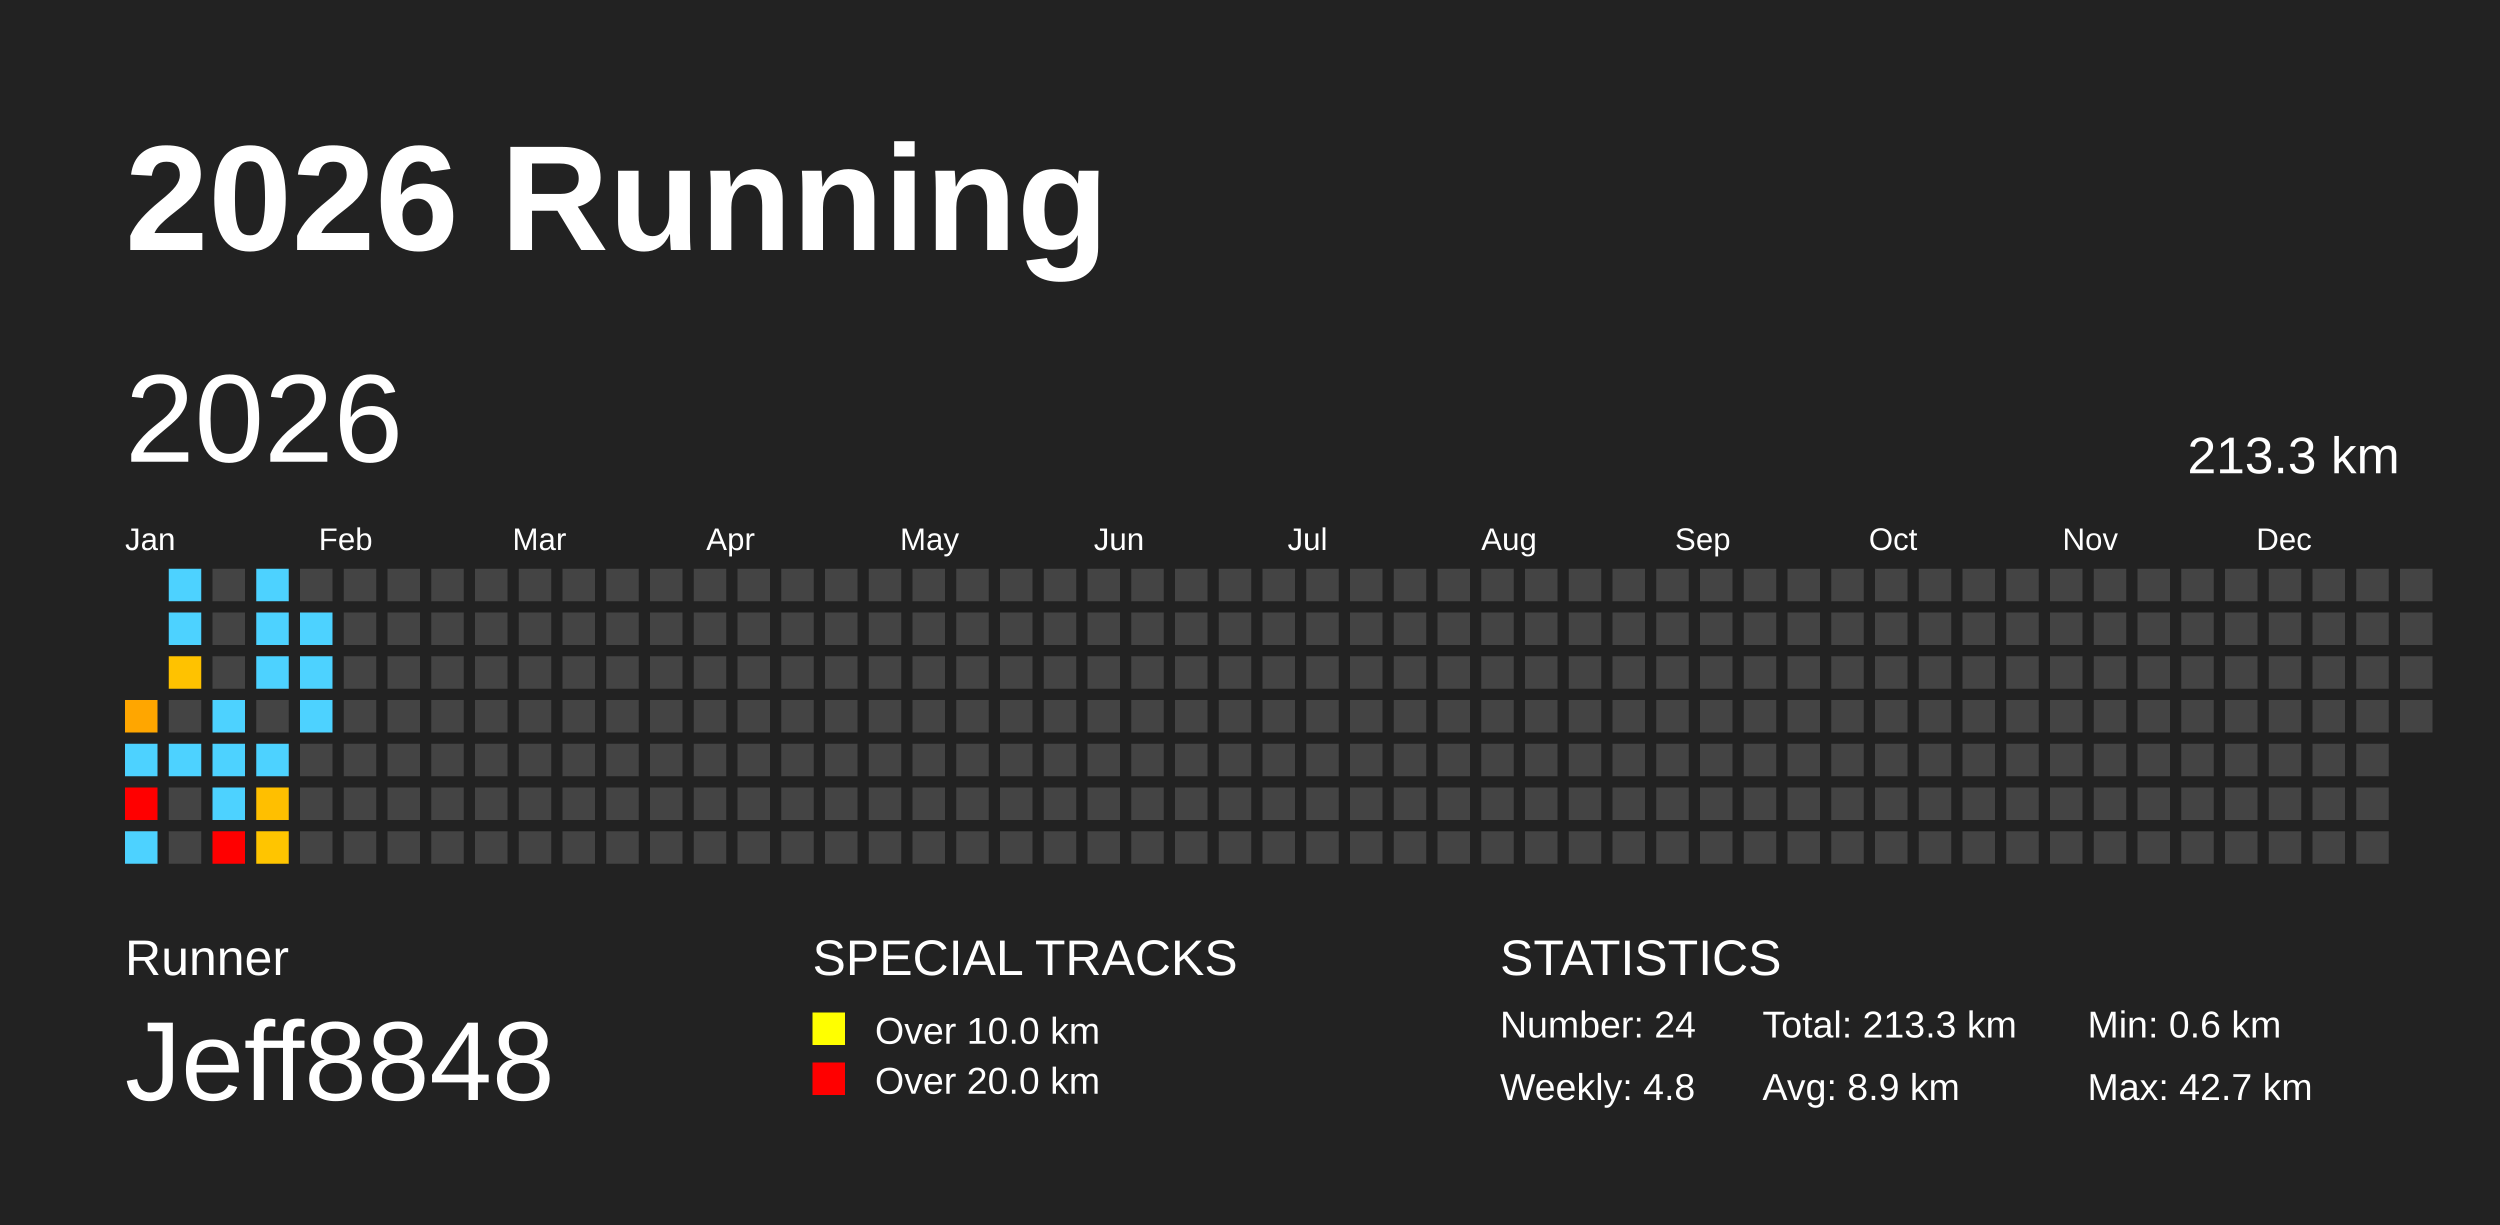
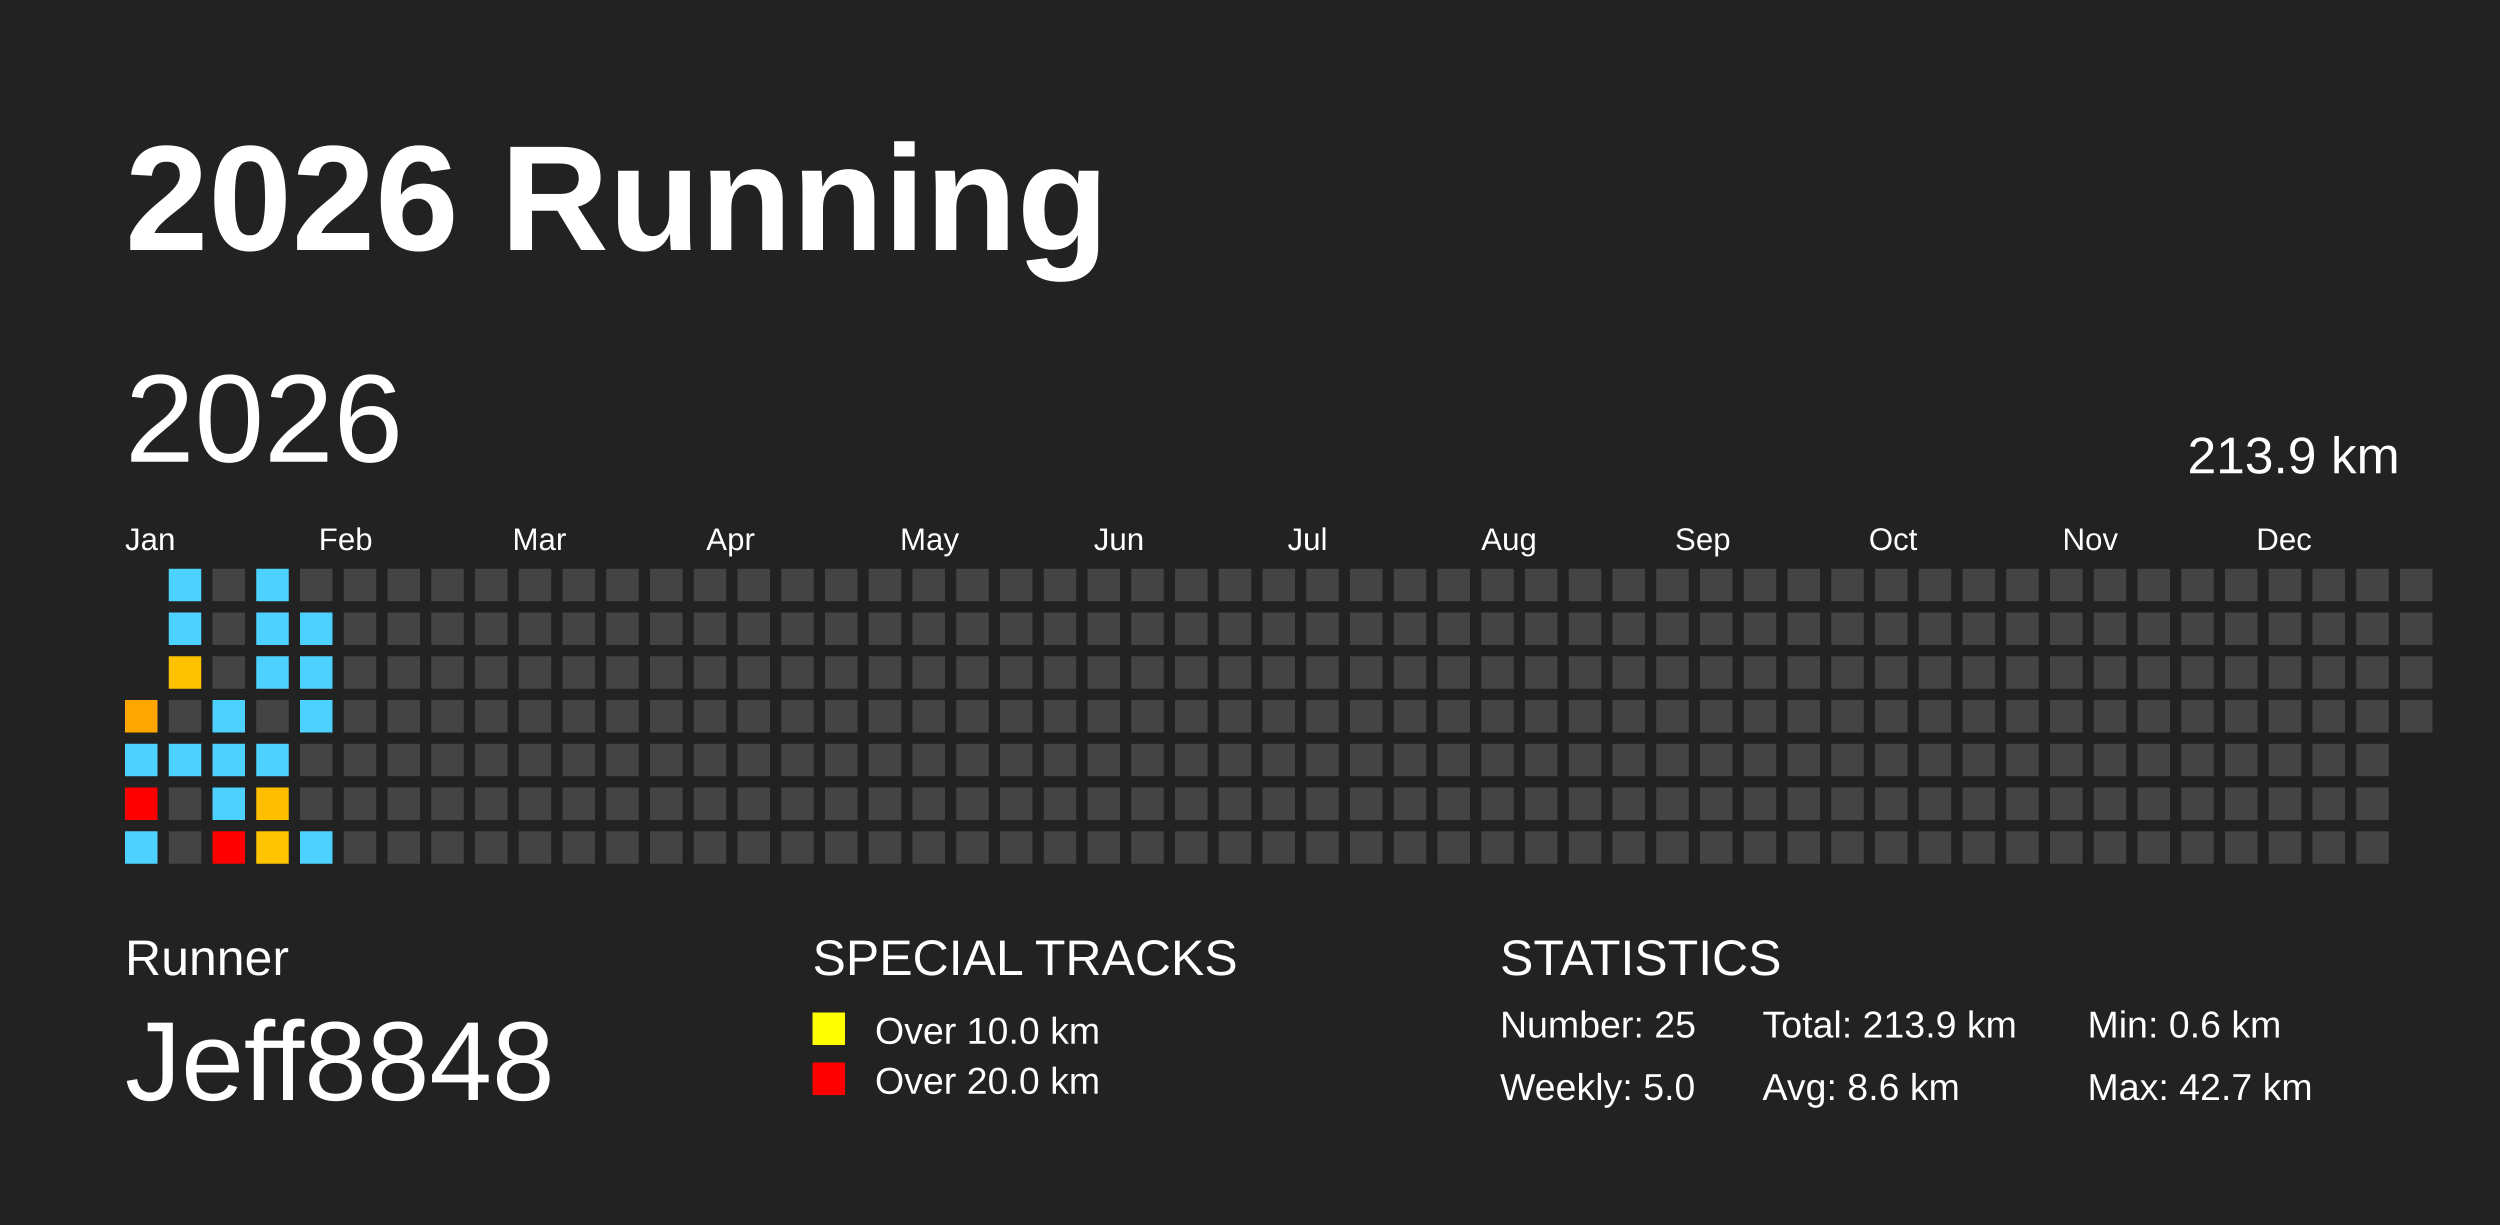
<svg xmlns="http://www.w3.org/2000/svg" baseProfile="full" height="98mm" version="1.1" viewBox="0,0,200,98" width="200mm">
  <defs />
  <rect fill="#222222" height="98" width="200" x="0" y="0" />
  <text fill="#FFFFFF" style="font-size:12px; font-family:Arial; font-weight:bold;" x="10" y="20">2026 Running</text>
  <text fill="#FFFFFF" style="font-size:4px; font-family:Arial" x="10" y="78">Runner</text>
  <text fill="#FFFFFF" style="font-size:9px; font-family:Arial" x="10" y="88">Jeff8848</text>
  <text fill="#FFFFFF" style="font-size:4px; font-family:Arial" x="65" y="78">SPECIAL TRACKS</text>
  <rect fill="yellow" height="2.6" width="2.6" x="65" y="81" />
  <text fill="#FFFFFF" style="font-size:3px; font-family:Arial" x="70" y="83.5">Over 10.0 km</text>
  <rect fill="red" height="2.6" width="2.6" x="65" y="85" />
  <text fill="#FFFFFF" style="font-size:3px; font-family:Arial" x="70" y="87.5">Over 20.0 km</text>
  <text fill="#FFFFFF" style="font-size:4px; font-family:Arial" x="120" y="78">STATISTICS</text>
-   <text fill="#FFFFFF" style="font-size:3px; font-family:Arial" x="120" y="83">Number: 24</text>
-   <text fill="#FFFFFF" style="font-size:3px; font-family:Arial" x="120" y="88">Weekly: 4.8</text>
-   <text fill="#FFFFFF" style="font-size:3px; font-family:Arial" x="141" y="83">Total: 213.3 km</text>
-   <text fill="#FFFFFF" style="font-size:3px; font-family:Arial" x="141" y="88">Avg: 8.9 km</text>
+   <text fill="#FFFFFF" style="font-size:3px; font-family:Arial" x="120" y="83">Number: 25</text>
+   <text fill="#FFFFFF" style="font-size:3px; font-family:Arial" x="120" y="88">Weekly: 5.0</text>
+   <text fill="#FFFFFF" style="font-size:3px; font-family:Arial" x="141" y="83">Total: 213.9 km</text>
+   <text fill="#FFFFFF" style="font-size:3px; font-family:Arial" x="141" y="88">Avg: 8.6 km</text>
  <text fill="#FFFFFF" style="font-size:3px; font-family:Arial" x="167" y="83">Min: 0.6 km</text>
  <text fill="#FFFFFF" style="font-size:3px; font-family:Arial" x="167" y="88">Max: 42.7 km</text>
  <text dominant-baseline="hanging" fill="#FFFFFF" style="font-size:10.0px; font-family:Arial;" x="10" y="30">2026</text>
-   <text dominant-baseline="hanging" fill="#FFFFFF" style="font-size:4.125px; font-family:Arial;" x="175" y="35">213.3 km</text>
+   <text dominant-baseline="hanging" fill="#FFFFFF" style="font-size:4.125px; font-family:Arial;" x="175" y="35">213.9 km</text>
  <text fill="#FFFFFF" style="font-size:2.5px; font-family:Arial" x="10.0" y="44">Jan</text>
  <text fill="#FFFFFF" style="font-size:2.5px; font-family:Arial" x="25.5" y="44">Feb</text>
  <text fill="#FFFFFF" style="font-size:2.5px; font-family:Arial" x="41.0" y="44">Mar</text>
  <text fill="#FFFFFF" style="font-size:2.5px; font-family:Arial" x="56.5" y="44">Apr</text>
  <text fill="#FFFFFF" style="font-size:2.5px; font-family:Arial" x="72.0" y="44">May</text>
  <text fill="#FFFFFF" style="font-size:2.5px; font-family:Arial" x="87.5" y="44">Jun</text>
  <text fill="#FFFFFF" style="font-size:2.5px; font-family:Arial" x="103.0" y="44">Jul</text>
  <text fill="#FFFFFF" style="font-size:2.5px; font-family:Arial" x="118.5" y="44">Aug</text>
  <text fill="#FFFFFF" style="font-size:2.5px; font-family:Arial" x="134.0" y="44">Sep</text>
  <text fill="#FFFFFF" style="font-size:2.5px; font-family:Arial" x="149.5" y="44">Oct</text>
  <text fill="#FFFFFF" style="font-size:2.5px; font-family:Arial" x="165.0" y="44">Nov</text>
  <text fill="#FFFFFF" style="font-size:2.5px; font-family:Arial" x="180.5" y="44">Dec</text>
  <rect fill="#ffa600" height="2.6" width="2.6" x="10.0" y="56.0" />
  <rect fill="#4dd2ff" height="2.6" width="2.6" x="10.0" y="59.5" />
  <rect fill="red" height="2.6" width="2.6" x="10.0" y="63.0" />
  <rect fill="#4dd2ff" height="2.6" width="2.6" x="10.0" y="66.5" />
  <rect fill="#4dd2ff" height="2.6" width="2.6" x="13.5" y="45.5" />
  <rect fill="#4dd2ff" height="2.6" width="2.6" x="13.5" y="49.0" />
  <rect fill="#ffc200" height="2.6" width="2.6" x="13.5" y="52.5" />
  <rect fill="#444444" height="2.6" width="2.6" x="13.5" y="56.0" />
  <rect fill="#4dd2ff" height="2.6" width="2.6" x="13.5" y="59.5" />
  <rect fill="#444444" height="2.6" width="2.6" x="13.5" y="63.0" />
  <rect fill="#444444" height="2.6" width="2.6" x="13.5" y="66.5" />
  <rect fill="#444444" height="2.6" width="2.6" x="17.0" y="45.5" />
  <rect fill="#444444" height="2.6" width="2.6" x="17.0" y="49.0" />
  <rect fill="#444444" height="2.6" width="2.6" x="17.0" y="52.5" />
  <rect fill="#4dd2ff" height="2.6" width="2.6" x="17.0" y="56.0" />
  <rect fill="#4dd2ff" height="2.6" width="2.6" x="17.0" y="59.5" />
  <rect fill="#4dd2ff" height="2.6" width="2.6" x="17.0" y="63.0" />
  <rect fill="red" height="2.6" width="2.6" x="17.0" y="66.5" />
  <rect fill="#4dd2ff" height="2.6" width="2.6" x="20.5" y="45.5" />
  <rect fill="#4dd2ff" height="2.6" width="2.6" x="20.5" y="49.0" />
  <rect fill="#4dd2ff" height="2.6" width="2.6" x="20.5" y="52.5" />
  <rect fill="#444444" height="2.6" width="2.6" x="20.5" y="56.0" />
  <rect fill="#4dd2ff" height="2.6" width="2.6" x="20.5" y="59.5" />
  <rect fill="#ffbf00" height="2.6" width="2.6" x="20.5" y="63.0" />
  <rect fill="#ffc500" height="2.6" width="2.6" x="20.5" y="66.5" />
  <rect fill="#444444" height="2.6" width="2.6" x="24.0" y="45.5" />
  <rect fill="#4dd2ff" height="2.6" width="2.6" x="24.0" y="49.0" />
  <rect fill="#4dd2ff" height="2.6" width="2.6" x="24.0" y="52.5" />
  <rect fill="#4dd2ff" height="2.6" width="2.6" x="24.0" y="56.0" />
  <rect fill="#444444" height="2.6" width="2.6" x="24.0" y="59.5" />
  <rect fill="#444444" height="2.6" width="2.6" x="24.0" y="63.0" />
-   <rect fill="#444444" height="2.6" width="2.6" x="24.0" y="66.5" />
+   <rect fill="#4dd2ff" height="2.6" width="2.6" x="24.0" y="66.5" />
  <rect fill="#444444" height="2.6" width="2.6" x="27.5" y="45.5" />
  <rect fill="#444444" height="2.6" width="2.6" x="27.5" y="49.0" />
  <rect fill="#444444" height="2.6" width="2.6" x="27.5" y="52.5" />
  <rect fill="#444444" height="2.6" width="2.6" x="27.5" y="56.0" />
  <rect fill="#444444" height="2.6" width="2.6" x="27.5" y="59.5" />
  <rect fill="#444444" height="2.6" width="2.6" x="27.5" y="63.0" />
  <rect fill="#444444" height="2.6" width="2.6" x="27.5" y="66.5" />
  <rect fill="#444444" height="2.6" width="2.6" x="31.0" y="45.5" />
  <rect fill="#444444" height="2.6" width="2.6" x="31.0" y="49.0" />
  <rect fill="#444444" height="2.6" width="2.6" x="31.0" y="52.5" />
  <rect fill="#444444" height="2.6" width="2.6" x="31.0" y="56.0" />
  <rect fill="#444444" height="2.6" width="2.6" x="31.0" y="59.5" />
  <rect fill="#444444" height="2.6" width="2.6" x="31.0" y="63.0" />
  <rect fill="#444444" height="2.6" width="2.6" x="31.0" y="66.5" />
  <rect fill="#444444" height="2.6" width="2.6" x="34.5" y="45.5" />
  <rect fill="#444444" height="2.6" width="2.6" x="34.5" y="49.0" />
  <rect fill="#444444" height="2.6" width="2.6" x="34.5" y="52.5" />
  <rect fill="#444444" height="2.6" width="2.6" x="34.5" y="56.0" />
  <rect fill="#444444" height="2.6" width="2.6" x="34.5" y="59.5" />
  <rect fill="#444444" height="2.6" width="2.6" x="34.5" y="63.0" />
  <rect fill="#444444" height="2.6" width="2.6" x="34.5" y="66.5" />
  <rect fill="#444444" height="2.6" width="2.6" x="38.0" y="45.5" />
  <rect fill="#444444" height="2.6" width="2.6" x="38.0" y="49.0" />
  <rect fill="#444444" height="2.6" width="2.6" x="38.0" y="52.5" />
  <rect fill="#444444" height="2.6" width="2.6" x="38.0" y="56.0" />
  <rect fill="#444444" height="2.6" width="2.6" x="38.0" y="59.5" />
  <rect fill="#444444" height="2.6" width="2.6" x="38.0" y="63.0" />
  <rect fill="#444444" height="2.6" width="2.6" x="38.0" y="66.5" />
  <rect fill="#444444" height="2.6" width="2.6" x="41.5" y="45.5" />
  <rect fill="#444444" height="2.6" width="2.6" x="41.5" y="49.0" />
  <rect fill="#444444" height="2.6" width="2.6" x="41.5" y="52.5" />
  <rect fill="#444444" height="2.6" width="2.6" x="41.5" y="56.0" />
  <rect fill="#444444" height="2.6" width="2.6" x="41.5" y="59.5" />
  <rect fill="#444444" height="2.6" width="2.6" x="41.5" y="63.0" />
  <rect fill="#444444" height="2.6" width="2.6" x="41.5" y="66.5" />
  <rect fill="#444444" height="2.6" width="2.6" x="45.0" y="45.5" />
  <rect fill="#444444" height="2.6" width="2.6" x="45.0" y="49.0" />
  <rect fill="#444444" height="2.6" width="2.6" x="45.0" y="52.5" />
  <rect fill="#444444" height="2.6" width="2.6" x="45.0" y="56.0" />
  <rect fill="#444444" height="2.6" width="2.6" x="45.0" y="59.5" />
  <rect fill="#444444" height="2.6" width="2.6" x="45.0" y="63.0" />
  <rect fill="#444444" height="2.6" width="2.6" x="45.0" y="66.5" />
  <rect fill="#444444" height="2.6" width="2.6" x="48.5" y="45.5" />
  <rect fill="#444444" height="2.6" width="2.6" x="48.5" y="49.0" />
  <rect fill="#444444" height="2.6" width="2.6" x="48.5" y="52.5" />
  <rect fill="#444444" height="2.6" width="2.6" x="48.5" y="56.0" />
  <rect fill="#444444" height="2.6" width="2.6" x="48.5" y="59.5" />
  <rect fill="#444444" height="2.6" width="2.6" x="48.5" y="63.0" />
  <rect fill="#444444" height="2.6" width="2.6" x="48.5" y="66.5" />
  <rect fill="#444444" height="2.6" width="2.6" x="52.0" y="45.5" />
  <rect fill="#444444" height="2.6" width="2.6" x="52.0" y="49.0" />
  <rect fill="#444444" height="2.6" width="2.6" x="52.0" y="52.5" />
  <rect fill="#444444" height="2.6" width="2.6" x="52.0" y="56.0" />
  <rect fill="#444444" height="2.6" width="2.6" x="52.0" y="59.5" />
  <rect fill="#444444" height="2.6" width="2.6" x="52.0" y="63.0" />
  <rect fill="#444444" height="2.6" width="2.6" x="52.0" y="66.5" />
  <rect fill="#444444" height="2.6" width="2.6" x="55.5" y="45.5" />
  <rect fill="#444444" height="2.6" width="2.6" x="55.5" y="49.0" />
  <rect fill="#444444" height="2.6" width="2.6" x="55.5" y="52.5" />
  <rect fill="#444444" height="2.6" width="2.6" x="55.5" y="56.0" />
  <rect fill="#444444" height="2.6" width="2.6" x="55.5" y="59.5" />
  <rect fill="#444444" height="2.6" width="2.6" x="55.5" y="63.0" />
  <rect fill="#444444" height="2.6" width="2.6" x="55.5" y="66.5" />
  <rect fill="#444444" height="2.6" width="2.6" x="59.0" y="45.5" />
  <rect fill="#444444" height="2.6" width="2.6" x="59.0" y="49.0" />
  <rect fill="#444444" height="2.6" width="2.6" x="59.0" y="52.5" />
  <rect fill="#444444" height="2.6" width="2.6" x="59.0" y="56.0" />
  <rect fill="#444444" height="2.6" width="2.6" x="59.0" y="59.5" />
  <rect fill="#444444" height="2.6" width="2.6" x="59.0" y="63.0" />
  <rect fill="#444444" height="2.6" width="2.6" x="59.0" y="66.5" />
  <rect fill="#444444" height="2.6" width="2.6" x="62.5" y="45.5" />
  <rect fill="#444444" height="2.6" width="2.6" x="62.5" y="49.0" />
  <rect fill="#444444" height="2.6" width="2.6" x="62.5" y="52.5" />
  <rect fill="#444444" height="2.6" width="2.6" x="62.5" y="56.0" />
  <rect fill="#444444" height="2.6" width="2.6" x="62.5" y="59.5" />
  <rect fill="#444444" height="2.6" width="2.6" x="62.5" y="63.0" />
  <rect fill="#444444" height="2.6" width="2.6" x="62.5" y="66.5" />
  <rect fill="#444444" height="2.6" width="2.6" x="66.0" y="45.5" />
  <rect fill="#444444" height="2.6" width="2.6" x="66.0" y="49.0" />
  <rect fill="#444444" height="2.6" width="2.6" x="66.0" y="52.5" />
  <rect fill="#444444" height="2.6" width="2.6" x="66.0" y="56.0" />
  <rect fill="#444444" height="2.6" width="2.6" x="66.0" y="59.5" />
  <rect fill="#444444" height="2.6" width="2.6" x="66.0" y="63.0" />
  <rect fill="#444444" height="2.6" width="2.6" x="66.0" y="66.5" />
  <rect fill="#444444" height="2.6" width="2.6" x="69.5" y="45.5" />
  <rect fill="#444444" height="2.6" width="2.6" x="69.5" y="49.0" />
  <rect fill="#444444" height="2.6" width="2.6" x="69.5" y="52.5" />
  <rect fill="#444444" height="2.6" width="2.6" x="69.5" y="56.0" />
  <rect fill="#444444" height="2.6" width="2.6" x="69.5" y="59.5" />
  <rect fill="#444444" height="2.6" width="2.6" x="69.5" y="63.0" />
  <rect fill="#444444" height="2.6" width="2.6" x="69.5" y="66.5" />
  <rect fill="#444444" height="2.6" width="2.6" x="73.0" y="45.5" />
  <rect fill="#444444" height="2.6" width="2.6" x="73.0" y="49.0" />
  <rect fill="#444444" height="2.6" width="2.6" x="73.0" y="52.5" />
  <rect fill="#444444" height="2.6" width="2.6" x="73.0" y="56.0" />
  <rect fill="#444444" height="2.6" width="2.6" x="73.0" y="59.5" />
  <rect fill="#444444" height="2.6" width="2.6" x="73.0" y="63.0" />
  <rect fill="#444444" height="2.6" width="2.6" x="73.0" y="66.5" />
  <rect fill="#444444" height="2.6" width="2.6" x="76.5" y="45.5" />
  <rect fill="#444444" height="2.6" width="2.6" x="76.5" y="49.0" />
  <rect fill="#444444" height="2.6" width="2.6" x="76.5" y="52.5" />
  <rect fill="#444444" height="2.6" width="2.6" x="76.5" y="56.0" />
  <rect fill="#444444" height="2.6" width="2.6" x="76.5" y="59.5" />
  <rect fill="#444444" height="2.6" width="2.6" x="76.5" y="63.0" />
  <rect fill="#444444" height="2.6" width="2.6" x="76.5" y="66.5" />
  <rect fill="#444444" height="2.6" width="2.6" x="80.0" y="45.5" />
  <rect fill="#444444" height="2.6" width="2.6" x="80.0" y="49.0" />
  <rect fill="#444444" height="2.6" width="2.6" x="80.0" y="52.5" />
  <rect fill="#444444" height="2.6" width="2.6" x="80.0" y="56.0" />
  <rect fill="#444444" height="2.6" width="2.6" x="80.0" y="59.5" />
  <rect fill="#444444" height="2.6" width="2.6" x="80.0" y="63.0" />
  <rect fill="#444444" height="2.6" width="2.6" x="80.0" y="66.5" />
  <rect fill="#444444" height="2.6" width="2.6" x="83.5" y="45.5" />
  <rect fill="#444444" height="2.6" width="2.6" x="83.5" y="49.0" />
  <rect fill="#444444" height="2.6" width="2.6" x="83.5" y="52.5" />
  <rect fill="#444444" height="2.6" width="2.6" x="83.5" y="56.0" />
  <rect fill="#444444" height="2.6" width="2.6" x="83.5" y="59.5" />
  <rect fill="#444444" height="2.6" width="2.6" x="83.5" y="63.0" />
  <rect fill="#444444" height="2.6" width="2.6" x="83.5" y="66.5" />
  <rect fill="#444444" height="2.6" width="2.6" x="87.0" y="45.5" />
  <rect fill="#444444" height="2.6" width="2.6" x="87.0" y="49.0" />
  <rect fill="#444444" height="2.6" width="2.6" x="87.0" y="52.5" />
  <rect fill="#444444" height="2.6" width="2.6" x="87.0" y="56.0" />
  <rect fill="#444444" height="2.6" width="2.6" x="87.0" y="59.5" />
  <rect fill="#444444" height="2.6" width="2.6" x="87.0" y="63.0" />
  <rect fill="#444444" height="2.6" width="2.6" x="87.0" y="66.5" />
  <rect fill="#444444" height="2.6" width="2.6" x="90.5" y="45.5" />
  <rect fill="#444444" height="2.6" width="2.6" x="90.5" y="49.0" />
  <rect fill="#444444" height="2.6" width="2.6" x="90.5" y="52.5" />
  <rect fill="#444444" height="2.6" width="2.6" x="90.5" y="56.0" />
  <rect fill="#444444" height="2.6" width="2.6" x="90.5" y="59.5" />
  <rect fill="#444444" height="2.6" width="2.6" x="90.5" y="63.0" />
  <rect fill="#444444" height="2.6" width="2.6" x="90.5" y="66.5" />
  <rect fill="#444444" height="2.6" width="2.6" x="94.0" y="45.5" />
  <rect fill="#444444" height="2.6" width="2.6" x="94.0" y="49.0" />
  <rect fill="#444444" height="2.6" width="2.6" x="94.0" y="52.5" />
  <rect fill="#444444" height="2.6" width="2.6" x="94.0" y="56.0" />
  <rect fill="#444444" height="2.6" width="2.6" x="94.0" y="59.5" />
  <rect fill="#444444" height="2.6" width="2.6" x="94.0" y="63.0" />
  <rect fill="#444444" height="2.6" width="2.6" x="94.0" y="66.5" />
  <rect fill="#444444" height="2.6" width="2.6" x="97.5" y="45.5" />
  <rect fill="#444444" height="2.6" width="2.6" x="97.5" y="49.0" />
  <rect fill="#444444" height="2.6" width="2.6" x="97.5" y="52.5" />
  <rect fill="#444444" height="2.6" width="2.6" x="97.5" y="56.0" />
  <rect fill="#444444" height="2.6" width="2.6" x="97.5" y="59.5" />
  <rect fill="#444444" height="2.6" width="2.6" x="97.5" y="63.0" />
  <rect fill="#444444" height="2.6" width="2.6" x="97.5" y="66.5" />
  <rect fill="#444444" height="2.6" width="2.6" x="101.0" y="45.5" />
  <rect fill="#444444" height="2.6" width="2.6" x="101.0" y="49.0" />
  <rect fill="#444444" height="2.6" width="2.6" x="101.0" y="52.5" />
  <rect fill="#444444" height="2.6" width="2.6" x="101.0" y="56.0" />
  <rect fill="#444444" height="2.6" width="2.6" x="101.0" y="59.5" />
  <rect fill="#444444" height="2.6" width="2.6" x="101.0" y="63.0" />
  <rect fill="#444444" height="2.6" width="2.6" x="101.0" y="66.5" />
  <rect fill="#444444" height="2.6" width="2.6" x="104.5" y="45.5" />
  <rect fill="#444444" height="2.6" width="2.6" x="104.5" y="49.0" />
  <rect fill="#444444" height="2.6" width="2.6" x="104.5" y="52.5" />
  <rect fill="#444444" height="2.6" width="2.6" x="104.5" y="56.0" />
  <rect fill="#444444" height="2.6" width="2.6" x="104.5" y="59.5" />
  <rect fill="#444444" height="2.6" width="2.6" x="104.5" y="63.0" />
  <rect fill="#444444" height="2.6" width="2.6" x="104.5" y="66.5" />
  <rect fill="#444444" height="2.6" width="2.6" x="108.0" y="45.5" />
  <rect fill="#444444" height="2.6" width="2.6" x="108.0" y="49.0" />
  <rect fill="#444444" height="2.6" width="2.6" x="108.0" y="52.5" />
  <rect fill="#444444" height="2.6" width="2.6" x="108.0" y="56.0" />
  <rect fill="#444444" height="2.6" width="2.6" x="108.0" y="59.5" />
  <rect fill="#444444" height="2.6" width="2.6" x="108.0" y="63.0" />
  <rect fill="#444444" height="2.6" width="2.6" x="108.0" y="66.5" />
  <rect fill="#444444" height="2.6" width="2.6" x="111.5" y="45.5" />
  <rect fill="#444444" height="2.6" width="2.6" x="111.5" y="49.0" />
  <rect fill="#444444" height="2.6" width="2.6" x="111.5" y="52.5" />
  <rect fill="#444444" height="2.6" width="2.6" x="111.5" y="56.0" />
  <rect fill="#444444" height="2.6" width="2.6" x="111.5" y="59.5" />
  <rect fill="#444444" height="2.6" width="2.6" x="111.5" y="63.0" />
  <rect fill="#444444" height="2.6" width="2.6" x="111.5" y="66.5" />
  <rect fill="#444444" height="2.6" width="2.6" x="115.0" y="45.5" />
  <rect fill="#444444" height="2.6" width="2.6" x="115.0" y="49.0" />
  <rect fill="#444444" height="2.6" width="2.6" x="115.0" y="52.5" />
  <rect fill="#444444" height="2.6" width="2.6" x="115.0" y="56.0" />
  <rect fill="#444444" height="2.6" width="2.6" x="115.0" y="59.5" />
  <rect fill="#444444" height="2.6" width="2.6" x="115.0" y="63.0" />
  <rect fill="#444444" height="2.6" width="2.6" x="115.0" y="66.5" />
  <rect fill="#444444" height="2.6" width="2.6" x="118.5" y="45.5" />
  <rect fill="#444444" height="2.6" width="2.6" x="118.5" y="49.0" />
  <rect fill="#444444" height="2.6" width="2.6" x="118.5" y="52.5" />
  <rect fill="#444444" height="2.6" width="2.6" x="118.5" y="56.0" />
  <rect fill="#444444" height="2.6" width="2.6" x="118.5" y="59.5" />
  <rect fill="#444444" height="2.6" width="2.6" x="118.5" y="63.0" />
  <rect fill="#444444" height="2.6" width="2.6" x="118.5" y="66.5" />
  <rect fill="#444444" height="2.6" width="2.6" x="122.0" y="45.5" />
  <rect fill="#444444" height="2.6" width="2.6" x="122.0" y="49.0" />
  <rect fill="#444444" height="2.6" width="2.6" x="122.0" y="52.5" />
  <rect fill="#444444" height="2.6" width="2.6" x="122.0" y="56.0" />
  <rect fill="#444444" height="2.6" width="2.6" x="122.0" y="59.5" />
  <rect fill="#444444" height="2.6" width="2.6" x="122.0" y="63.0" />
  <rect fill="#444444" height="2.6" width="2.6" x="122.0" y="66.5" />
  <rect fill="#444444" height="2.6" width="2.6" x="125.5" y="45.5" />
  <rect fill="#444444" height="2.6" width="2.6" x="125.5" y="49.0" />
  <rect fill="#444444" height="2.6" width="2.6" x="125.5" y="52.5" />
  <rect fill="#444444" height="2.6" width="2.6" x="125.5" y="56.0" />
  <rect fill="#444444" height="2.6" width="2.6" x="125.5" y="59.5" />
  <rect fill="#444444" height="2.6" width="2.6" x="125.5" y="63.0" />
  <rect fill="#444444" height="2.6" width="2.6" x="125.5" y="66.5" />
  <rect fill="#444444" height="2.6" width="2.6" x="129.0" y="45.5" />
  <rect fill="#444444" height="2.6" width="2.6" x="129.0" y="49.0" />
  <rect fill="#444444" height="2.6" width="2.6" x="129.0" y="52.5" />
  <rect fill="#444444" height="2.6" width="2.6" x="129.0" y="56.0" />
  <rect fill="#444444" height="2.6" width="2.6" x="129.0" y="59.5" />
  <rect fill="#444444" height="2.6" width="2.6" x="129.0" y="63.0" />
  <rect fill="#444444" height="2.6" width="2.6" x="129.0" y="66.5" />
  <rect fill="#444444" height="2.6" width="2.6" x="132.5" y="45.5" />
  <rect fill="#444444" height="2.6" width="2.6" x="132.5" y="49.0" />
  <rect fill="#444444" height="2.6" width="2.6" x="132.5" y="52.5" />
  <rect fill="#444444" height="2.6" width="2.6" x="132.5" y="56.0" />
  <rect fill="#444444" height="2.6" width="2.6" x="132.5" y="59.5" />
  <rect fill="#444444" height="2.6" width="2.6" x="132.5" y="63.0" />
  <rect fill="#444444" height="2.6" width="2.6" x="132.5" y="66.5" />
  <rect fill="#444444" height="2.6" width="2.6" x="136.0" y="45.5" />
  <rect fill="#444444" height="2.6" width="2.6" x="136.0" y="49.0" />
  <rect fill="#444444" height="2.6" width="2.6" x="136.0" y="52.5" />
  <rect fill="#444444" height="2.6" width="2.6" x="136.0" y="56.0" />
  <rect fill="#444444" height="2.6" width="2.6" x="136.0" y="59.5" />
  <rect fill="#444444" height="2.6" width="2.6" x="136.0" y="63.0" />
  <rect fill="#444444" height="2.6" width="2.6" x="136.0" y="66.5" />
  <rect fill="#444444" height="2.6" width="2.6" x="139.5" y="45.5" />
  <rect fill="#444444" height="2.6" width="2.6" x="139.5" y="49.0" />
  <rect fill="#444444" height="2.6" width="2.6" x="139.5" y="52.5" />
  <rect fill="#444444" height="2.6" width="2.6" x="139.5" y="56.0" />
  <rect fill="#444444" height="2.6" width="2.6" x="139.5" y="59.5" />
  <rect fill="#444444" height="2.6" width="2.6" x="139.5" y="63.0" />
  <rect fill="#444444" height="2.6" width="2.6" x="139.5" y="66.5" />
  <rect fill="#444444" height="2.6" width="2.6" x="143.0" y="45.5" />
  <rect fill="#444444" height="2.6" width="2.6" x="143.0" y="49.0" />
  <rect fill="#444444" height="2.6" width="2.6" x="143.0" y="52.5" />
  <rect fill="#444444" height="2.6" width="2.6" x="143.0" y="56.0" />
  <rect fill="#444444" height="2.6" width="2.6" x="143.0" y="59.5" />
  <rect fill="#444444" height="2.6" width="2.6" x="143.0" y="63.0" />
  <rect fill="#444444" height="2.6" width="2.6" x="143.0" y="66.5" />
  <rect fill="#444444" height="2.6" width="2.6" x="146.5" y="45.5" />
  <rect fill="#444444" height="2.6" width="2.6" x="146.5" y="49.0" />
  <rect fill="#444444" height="2.6" width="2.6" x="146.5" y="52.5" />
  <rect fill="#444444" height="2.6" width="2.6" x="146.5" y="56.0" />
  <rect fill="#444444" height="2.6" width="2.6" x="146.5" y="59.5" />
  <rect fill="#444444" height="2.6" width="2.6" x="146.5" y="63.0" />
  <rect fill="#444444" height="2.6" width="2.6" x="146.5" y="66.5" />
  <rect fill="#444444" height="2.6" width="2.6" x="150.0" y="45.5" />
  <rect fill="#444444" height="2.6" width="2.6" x="150.0" y="49.0" />
  <rect fill="#444444" height="2.6" width="2.6" x="150.0" y="52.5" />
  <rect fill="#444444" height="2.6" width="2.6" x="150.0" y="56.0" />
  <rect fill="#444444" height="2.6" width="2.6" x="150.0" y="59.5" />
  <rect fill="#444444" height="2.6" width="2.6" x="150.0" y="63.0" />
  <rect fill="#444444" height="2.6" width="2.6" x="150.0" y="66.5" />
  <rect fill="#444444" height="2.6" width="2.6" x="153.5" y="45.5" />
  <rect fill="#444444" height="2.6" width="2.6" x="153.5" y="49.0" />
  <rect fill="#444444" height="2.6" width="2.6" x="153.5" y="52.5" />
  <rect fill="#444444" height="2.6" width="2.6" x="153.5" y="56.0" />
  <rect fill="#444444" height="2.6" width="2.6" x="153.5" y="59.5" />
  <rect fill="#444444" height="2.6" width="2.6" x="153.5" y="63.0" />
  <rect fill="#444444" height="2.6" width="2.6" x="153.5" y="66.5" />
  <rect fill="#444444" height="2.6" width="2.6" x="157.0" y="45.5" />
  <rect fill="#444444" height="2.6" width="2.6" x="157.0" y="49.0" />
  <rect fill="#444444" height="2.6" width="2.6" x="157.0" y="52.5" />
  <rect fill="#444444" height="2.6" width="2.6" x="157.0" y="56.0" />
  <rect fill="#444444" height="2.6" width="2.6" x="157.0" y="59.5" />
  <rect fill="#444444" height="2.6" width="2.6" x="157.0" y="63.0" />
  <rect fill="#444444" height="2.6" width="2.6" x="157.0" y="66.5" />
  <rect fill="#444444" height="2.6" width="2.6" x="160.5" y="45.5" />
  <rect fill="#444444" height="2.6" width="2.6" x="160.5" y="49.0" />
  <rect fill="#444444" height="2.6" width="2.6" x="160.5" y="52.5" />
  <rect fill="#444444" height="2.6" width="2.6" x="160.5" y="56.0" />
  <rect fill="#444444" height="2.6" width="2.6" x="160.5" y="59.5" />
  <rect fill="#444444" height="2.6" width="2.6" x="160.5" y="63.0" />
  <rect fill="#444444" height="2.6" width="2.6" x="160.5" y="66.5" />
  <rect fill="#444444" height="2.6" width="2.6" x="164.0" y="45.5" />
  <rect fill="#444444" height="2.6" width="2.6" x="164.0" y="49.0" />
  <rect fill="#444444" height="2.6" width="2.6" x="164.0" y="52.5" />
  <rect fill="#444444" height="2.6" width="2.6" x="164.0" y="56.0" />
  <rect fill="#444444" height="2.6" width="2.6" x="164.0" y="59.5" />
  <rect fill="#444444" height="2.6" width="2.6" x="164.0" y="63.0" />
  <rect fill="#444444" height="2.6" width="2.6" x="164.0" y="66.5" />
  <rect fill="#444444" height="2.6" width="2.6" x="167.5" y="45.5" />
  <rect fill="#444444" height="2.6" width="2.6" x="167.5" y="49.0" />
  <rect fill="#444444" height="2.6" width="2.6" x="167.5" y="52.5" />
  <rect fill="#444444" height="2.6" width="2.6" x="167.5" y="56.0" />
  <rect fill="#444444" height="2.6" width="2.6" x="167.5" y="59.5" />
  <rect fill="#444444" height="2.6" width="2.6" x="167.5" y="63.0" />
  <rect fill="#444444" height="2.6" width="2.6" x="167.5" y="66.5" />
  <rect fill="#444444" height="2.6" width="2.6" x="171.0" y="45.5" />
  <rect fill="#444444" height="2.6" width="2.6" x="171.0" y="49.0" />
  <rect fill="#444444" height="2.6" width="2.6" x="171.0" y="52.5" />
  <rect fill="#444444" height="2.6" width="2.6" x="171.0" y="56.0" />
  <rect fill="#444444" height="2.6" width="2.6" x="171.0" y="59.5" />
  <rect fill="#444444" height="2.6" width="2.6" x="171.0" y="63.0" />
  <rect fill="#444444" height="2.6" width="2.6" x="171.0" y="66.5" />
  <rect fill="#444444" height="2.6" width="2.6" x="174.5" y="45.5" />
  <rect fill="#444444" height="2.6" width="2.6" x="174.5" y="49.0" />
  <rect fill="#444444" height="2.6" width="2.6" x="174.5" y="52.5" />
  <rect fill="#444444" height="2.6" width="2.6" x="174.5" y="56.0" />
  <rect fill="#444444" height="2.6" width="2.6" x="174.5" y="59.5" />
  <rect fill="#444444" height="2.6" width="2.6" x="174.5" y="63.0" />
  <rect fill="#444444" height="2.6" width="2.6" x="174.5" y="66.5" />
  <rect fill="#444444" height="2.6" width="2.6" x="178.0" y="45.5" />
  <rect fill="#444444" height="2.6" width="2.6" x="178.0" y="49.0" />
  <rect fill="#444444" height="2.6" width="2.6" x="178.0" y="52.5" />
  <rect fill="#444444" height="2.6" width="2.6" x="178.0" y="56.0" />
  <rect fill="#444444" height="2.6" width="2.6" x="178.0" y="59.5" />
  <rect fill="#444444" height="2.6" width="2.6" x="178.0" y="63.0" />
  <rect fill="#444444" height="2.6" width="2.6" x="178.0" y="66.5" />
  <rect fill="#444444" height="2.6" width="2.6" x="181.5" y="45.5" />
  <rect fill="#444444" height="2.6" width="2.6" x="181.5" y="49.0" />
  <rect fill="#444444" height="2.6" width="2.6" x="181.5" y="52.5" />
  <rect fill="#444444" height="2.6" width="2.6" x="181.5" y="56.0" />
  <rect fill="#444444" height="2.6" width="2.6" x="181.5" y="59.5" />
  <rect fill="#444444" height="2.6" width="2.6" x="181.5" y="63.0" />
  <rect fill="#444444" height="2.6" width="2.6" x="181.5" y="66.5" />
  <rect fill="#444444" height="2.6" width="2.6" x="185.0" y="45.5" />
  <rect fill="#444444" height="2.6" width="2.6" x="185.0" y="49.0" />
  <rect fill="#444444" height="2.6" width="2.6" x="185.0" y="52.5" />
  <rect fill="#444444" height="2.6" width="2.6" x="185.0" y="56.0" />
  <rect fill="#444444" height="2.6" width="2.6" x="185.0" y="59.5" />
  <rect fill="#444444" height="2.6" width="2.6" x="185.0" y="63.0" />
  <rect fill="#444444" height="2.6" width="2.6" x="185.0" y="66.5" />
  <rect fill="#444444" height="2.6" width="2.6" x="188.5" y="45.5" />
  <rect fill="#444444" height="2.6" width="2.6" x="188.5" y="49.0" />
  <rect fill="#444444" height="2.6" width="2.6" x="188.5" y="52.5" />
  <rect fill="#444444" height="2.6" width="2.6" x="188.5" y="56.0" />
  <rect fill="#444444" height="2.6" width="2.6" x="188.5" y="59.5" />
  <rect fill="#444444" height="2.6" width="2.6" x="188.5" y="63.0" />
  <rect fill="#444444" height="2.6" width="2.6" x="188.5" y="66.5" />
  <rect fill="#444444" height="2.6" width="2.6" x="192.0" y="45.5" />
  <rect fill="#444444" height="2.6" width="2.6" x="192.0" y="49.0" />
  <rect fill="#444444" height="2.6" width="2.6" x="192.0" y="52.5" />
  <rect fill="#444444" height="2.6" width="2.6" x="192.0" y="56.0" />
</svg>
